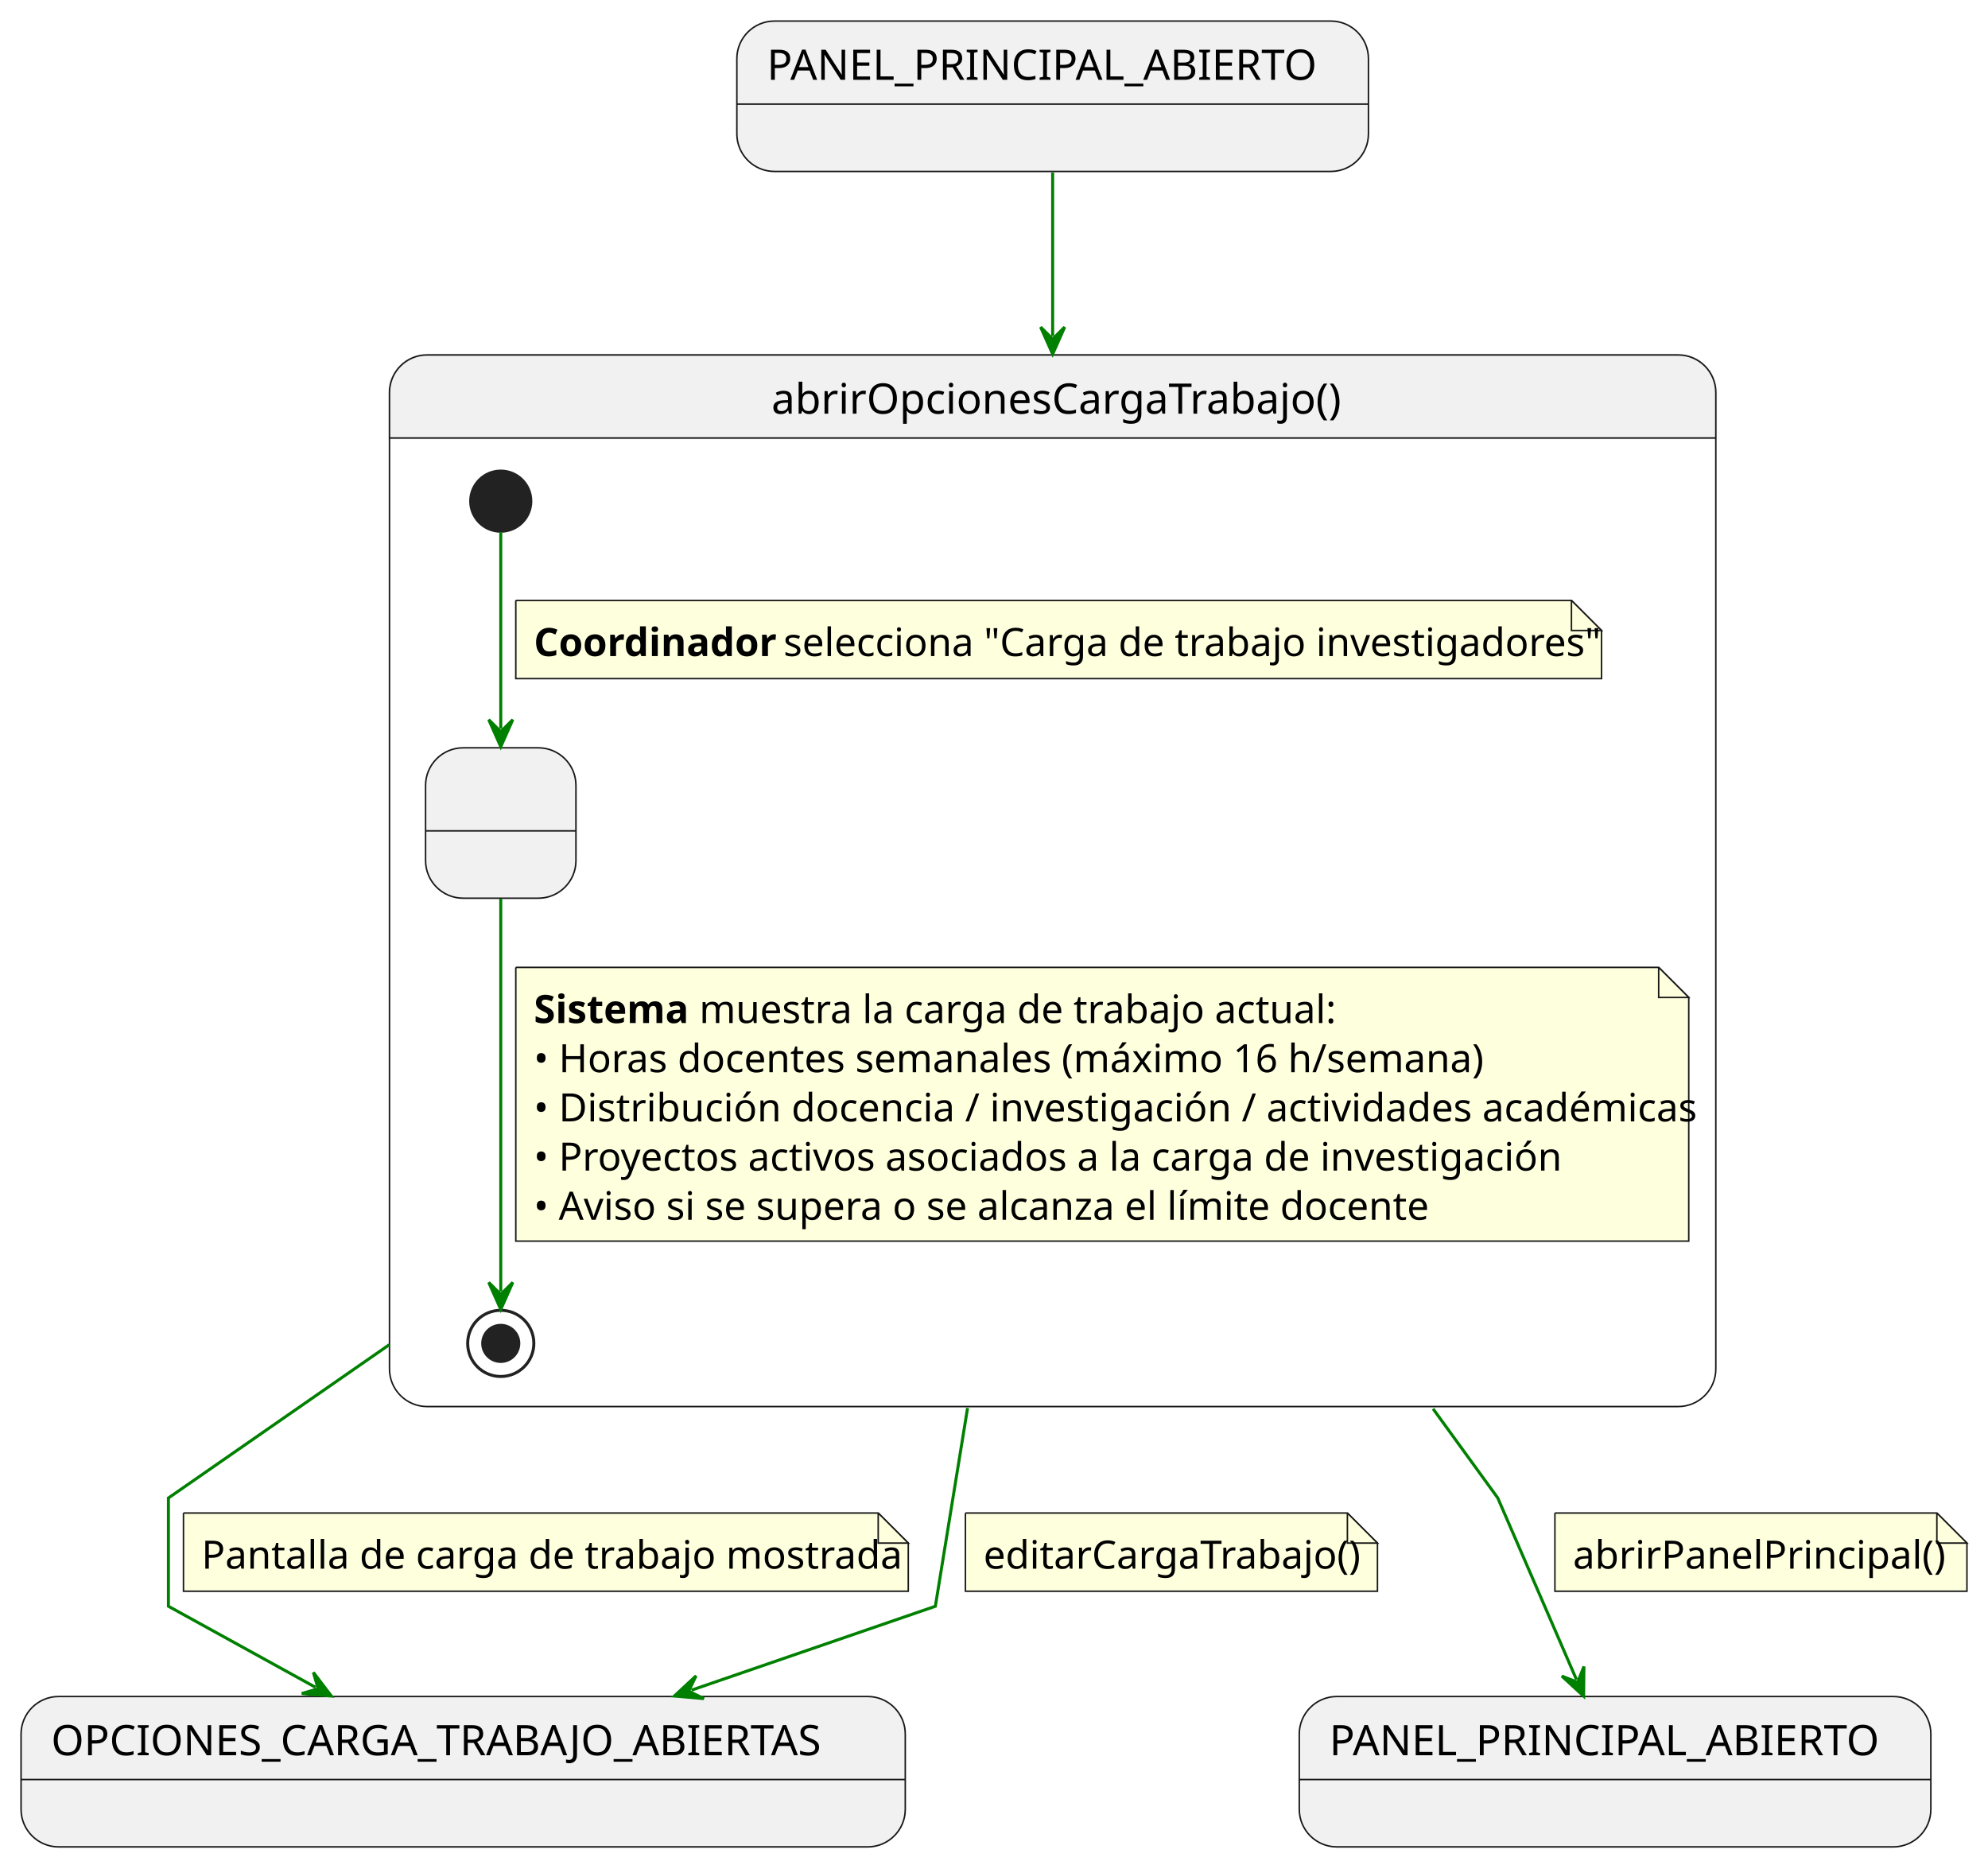
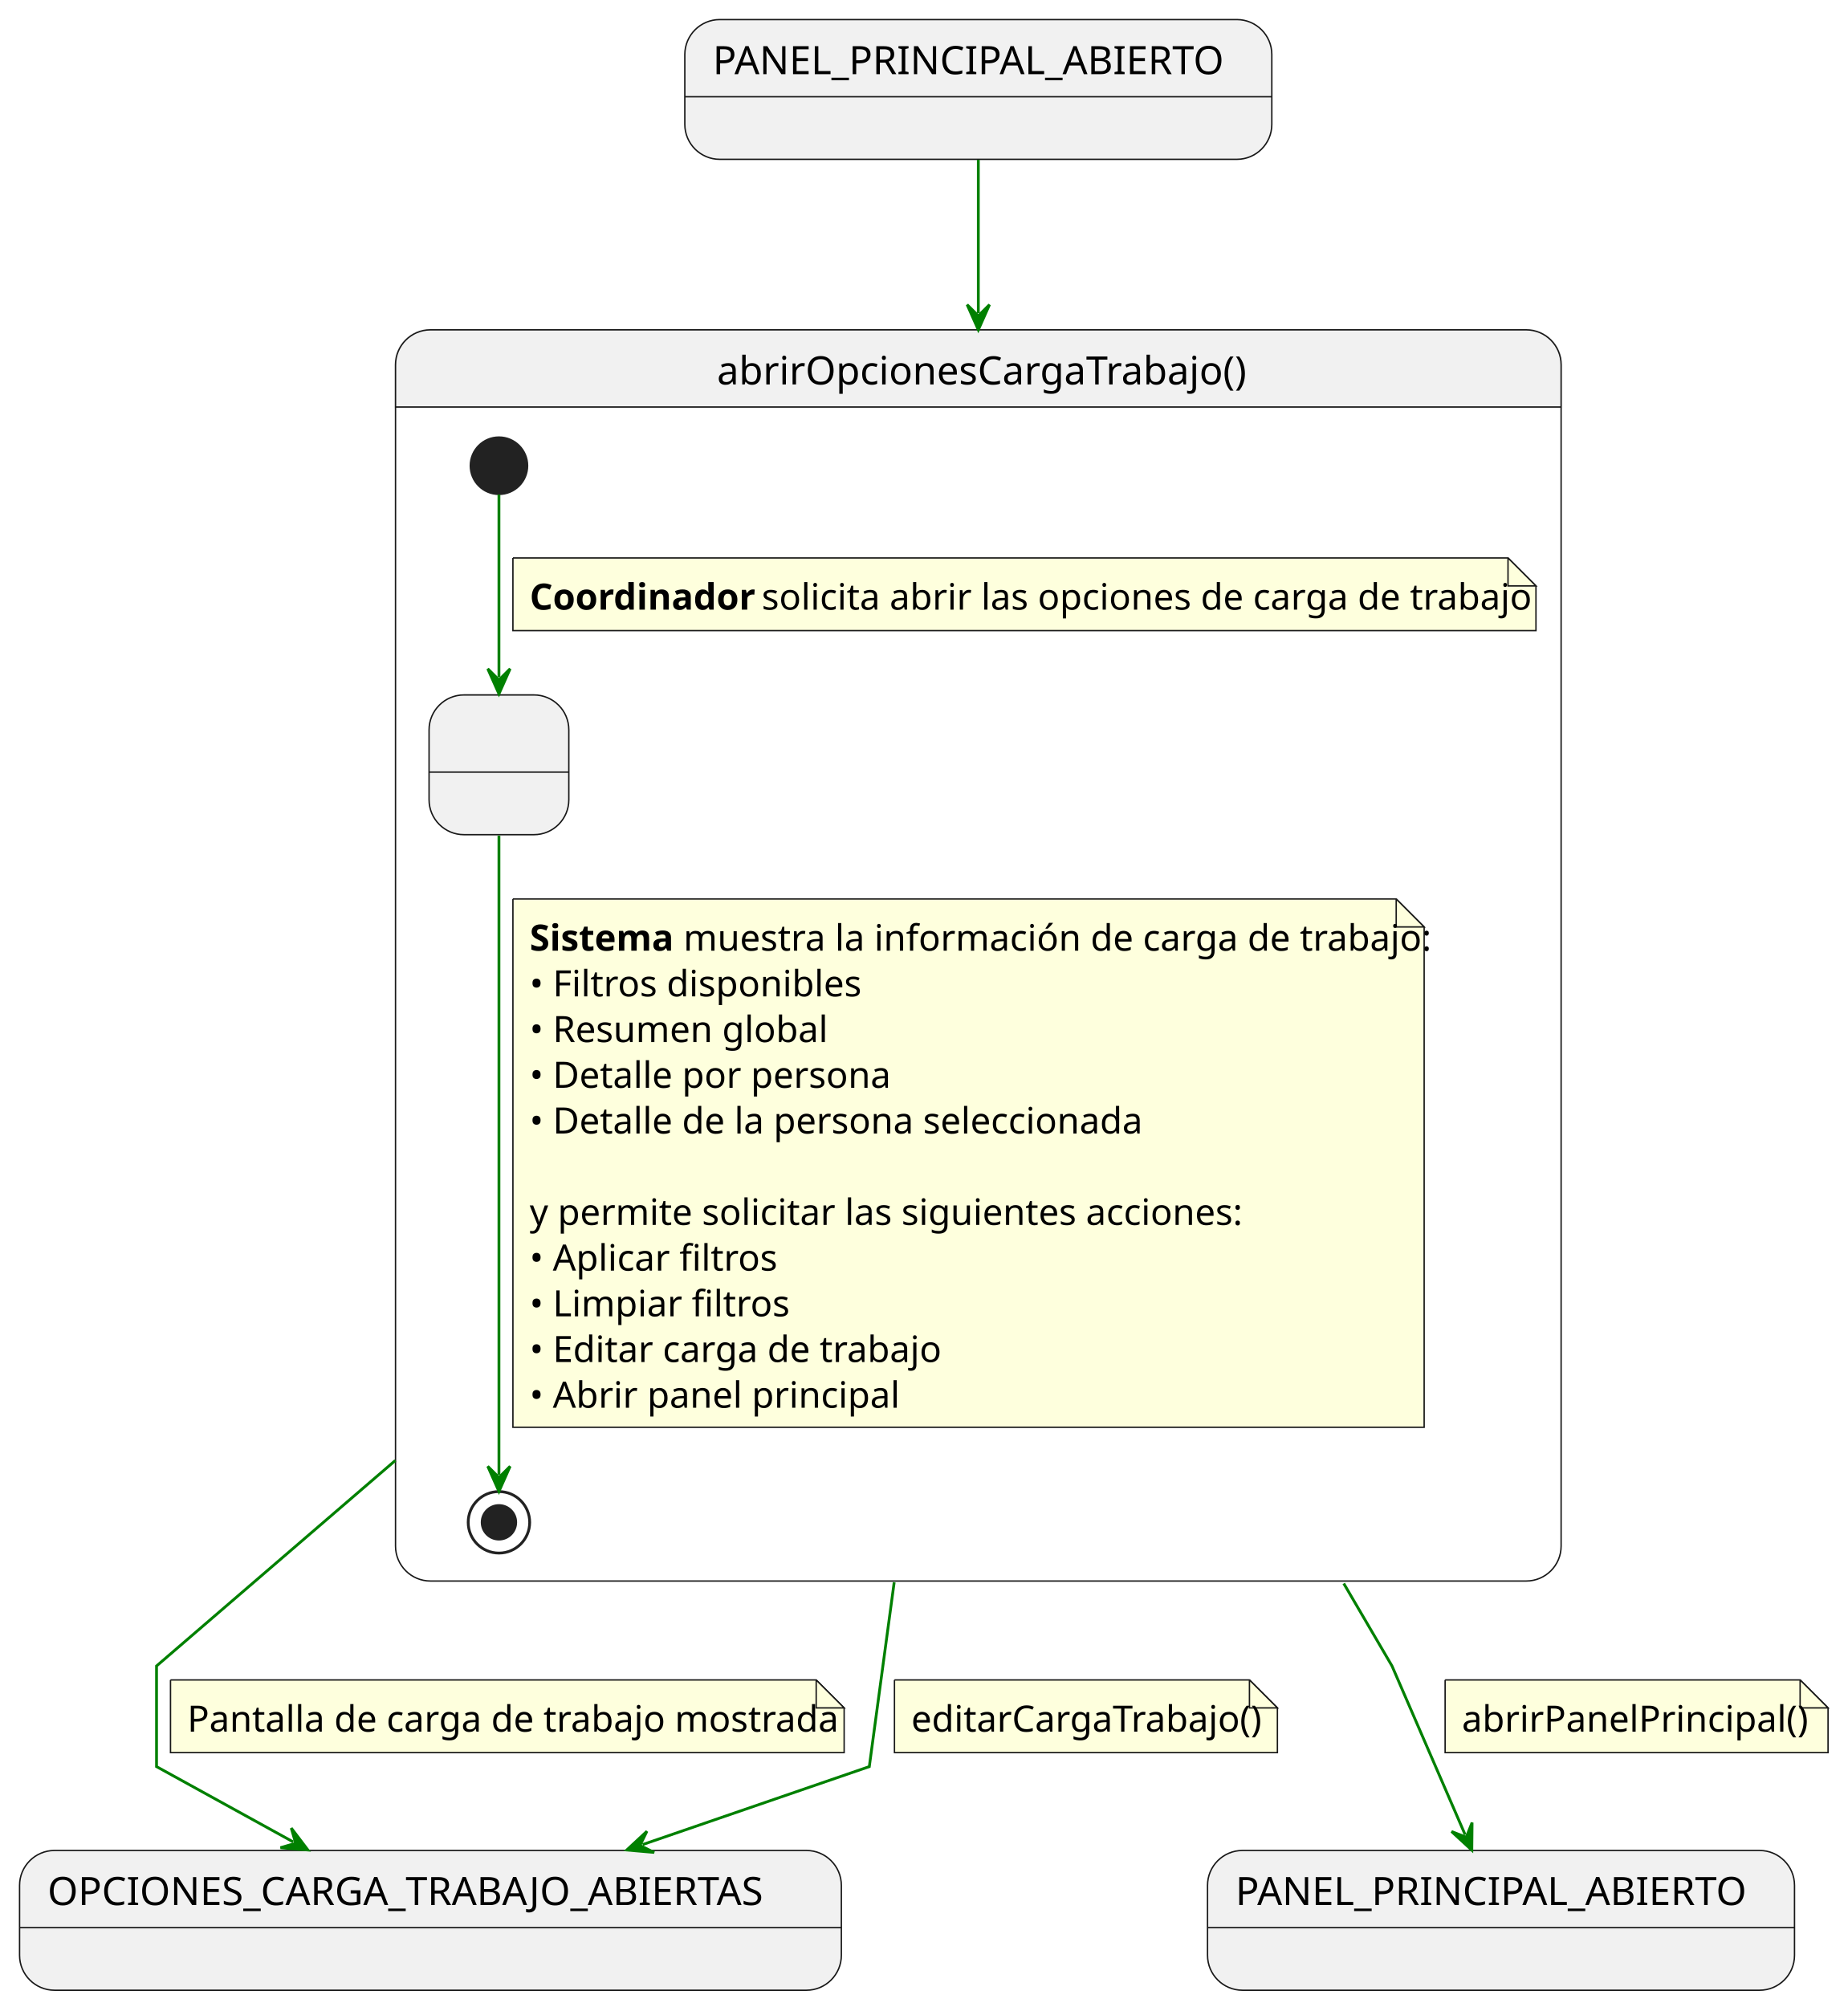
- <svg xmlns="http://www.w3.org/2000/svg" contentStyleType="text/css" height="620px" preserveAspectRatio="none" style="width:661px;height:620px;background:#FFFFFF;" version="1.1" viewBox="0 0 661 620" width="661px" zoomAndPan="magnify">
+ <svg xmlns="http://www.w3.org/2000/svg" contentStyleType="text/css" height="718px" preserveAspectRatio="none" style="width:661px;height:718px;background:#FFFFFF;" version="1.1" viewBox="0 0 661 718" width="661px" zoomAndPan="magnify">
  <defs />
  <g>
    <g id="in1">
      <rect fill="#F1F1F1" height="50" rx="12.5" ry="12.5" style="stroke:#181818;stroke-width:0.5;" width="210" x="245" y="7" />
      <line style="stroke:#181818;stroke-width:0.5;" x1="245" x2="455" y1="34.609" y2="34.609" />
      <text fill="#000000" font-family="sans-serif" font-size="14" lengthAdjust="spacing" textLength="190" x="255" y="26.533">PANEL_PRINCIPAL_ABIERTO</text>
    </g>
-     <path d="M142,118 L558,118 A12.5,12.5 0 0 1 570.5,130.5 L570.5,145.609 L129.5,145.609 L129.5,130.5 A12.5,12.5 0 0 1 142,118 " fill="#F1F1F1" style="stroke:#F1F1F1;stroke-width:1.0;" />
-     <rect fill="none" height="349.609" rx="12.5" ry="12.5" style="stroke:#181818;stroke-width:0.5;" width="441" x="129.5" y="118" />
-     <line style="stroke:#181818;stroke-width:0.5;" x1="129.5" x2="570.5" y1="145.609" y2="145.609" />
+     <path d="M154,118 L546,118 A12.5,12.5 0 0 1 558.5,130.5 L558.5,145.609 L141.5,145.609 L141.5,130.5 A12.5,12.5 0 0 1 154,118 " fill="#F1F1F1" style="stroke:#F1F1F1;stroke-width:1.0;" />
+     <rect fill="none" height="447.609" rx="12.5" ry="12.5" style="stroke:#181818;stroke-width:0.5;" width="417" x="141.5" y="118" />
+     <line style="stroke:#181818;stroke-width:0.5;" x1="141.5" x2="558.5" y1="145.609" y2="145.609" />
    <text fill="#000000" font-family="sans-serif" font-size="14" lengthAdjust="spacing" textLength="187" x="256.5" y="137.533">abrirOpcionesCargaTrabajo()</text>
    <g id="abrirOpcionesCargaTrabajo.CargandoCargaTrabajo">
-       <rect fill="#F1F1F1" height="50" rx="12.5" ry="12.5" style="stroke:#181818;stroke-width:0.5;" width="50" x="141.5" y="248.609" />
-       <line style="stroke:#181818;stroke-width:0.5;" x1="141.5" x2="191.5" y1="276.219" y2="276.219" />
-       <text fill="#000000" font-family="sans-serif" font-size="14" lengthAdjust="spacing" textLength="4" x="164.5" y="268.143"> </text>
+       <rect fill="#F1F1F1" height="50" rx="12.5" ry="12.5" style="stroke:#181818;stroke-width:0.5;" width="50" x="153.5" y="248.609" />
+       <line style="stroke:#181818;stroke-width:0.5;" x1="153.5" x2="203.5" y1="276.219" y2="276.219" />
+       <text fill="#000000" font-family="sans-serif" font-size="14" lengthAdjust="spacing" textLength="4" x="176.5" y="268.143"> </text>
    </g>
-     <ellipse cx="166.5" cy="166.609" fill="#222222" rx="10" ry="10" style="stroke:#222222;stroke-width:1.0;" />
-     <ellipse cx="166.5" cy="446.609" fill="none" rx="11" ry="11" style="stroke:#222222;stroke-width:1.0;" />
-     <ellipse cx="166.5" cy="446.609" fill="#222222" rx="6" ry="6" style="stroke:#222222;stroke-width:1.0;" />
+     <ellipse cx="178.5" cy="166.609" fill="#222222" rx="10" ry="10" style="stroke:#222222;stroke-width:1.0;" />
+     <ellipse cx="178.5" cy="544.609" fill="none" rx="11" ry="11" style="stroke:#222222;stroke-width:1.0;" />
+     <ellipse cx="178.5" cy="544.609" fill="#222222" rx="6" ry="6" style="stroke:#222222;stroke-width:1.0;" />
    <g id="link_*start*abrirOpcionesCargaTrabajo_CargandoCargaTrabajo">
-       <path d="M166.5,176.929 C166.5,192.789 166.5,219.519 166.5,242.249 " fill="none" id="*start*abrirOpcionesCargaTrabajo-to-CargandoCargaTrabajo" style="stroke:#008000;stroke-width:1.0;" />
-       <polygon fill="#008000" points="166.5,248.249,170.5,239.249,166.5,243.249,162.5,239.249,166.5,248.249" style="stroke:#008000;stroke-width:1.0;" />
-       <path d="M171.5,199.609 L171.5,225.609 L532.5,225.609 L532.5,209.609 L522.5,199.609 L171.5,199.609 " fill="#FEFFDD" style="stroke:#181818;stroke-width:0.5;" />
-       <path d="M522.5,199.609 L522.5,209.609 L532.5,209.609 L522.5,199.609 " fill="#FEFFDD" style="stroke:#181818;stroke-width:0.5;" />
-       <text fill="#000000" font-family="sans-serif" font-size="13" font-weight="bold" lengthAdjust="spacing" textLength="79" x="177.5" y="218.105">Coordinador</text>
-       <text fill="#000000" font-family="sans-serif" font-size="13" lengthAdjust="spacing" textLength="257" x="260.5" y="218.105">selecciona "Carga de trabajo investigadores"</text>
+       <path d="M178.5,176.929 C178.5,192.789 178.5,219.519 178.5,242.249 " fill="none" id="*start*abrirOpcionesCargaTrabajo-to-CargandoCargaTrabajo" style="stroke:#008000;stroke-width:1.0;" />
+       <polygon fill="#008000" points="178.5,248.249,182.5,239.249,178.5,243.249,174.5,239.249,178.5,248.249" style="stroke:#008000;stroke-width:1.0;" />
+       <path d="M183.5,199.609 L183.5,225.609 L549.5,225.609 L549.5,209.609 L539.5,199.609 L183.5,199.609 " fill="#FEFFDD" style="stroke:#181818;stroke-width:0.5;" />
+       <path d="M539.5,199.609 L539.5,209.609 L549.5,209.609 L539.5,199.609 " fill="#FEFFDD" style="stroke:#181818;stroke-width:0.5;" />
+       <text fill="#000000" font-family="sans-serif" font-size="13" font-weight="bold" lengthAdjust="spacing" textLength="79" x="189.5" y="218.105">Coordinador</text>
+       <text fill="#000000" font-family="sans-serif" font-size="13" lengthAdjust="spacing" textLength="262" x="272.5" y="218.105">solicita abrir las opciones de carga de trabajo</text>
    </g>
    <g id="link_CargandoCargaTrabajo_*end*abrirOpcionesCargaTrabajo">
-       <path d="M166.5,298.749 C166.5,336.679 166.5,402.659 166.5,429.329 " fill="none" id="CargandoCargaTrabajo-to-*end*abrirOpcionesCargaTrabajo" style="stroke:#008000;stroke-width:1.0;" />
-       <polygon fill="#008000" points="166.5,435.329,170.5,426.329,166.5,430.329,162.5,426.329,166.5,435.329" style="stroke:#008000;stroke-width:1.0;" />
-       <path d="M171.5,321.609 L171.5,412.609 L561.5,412.609 L561.5,331.609 L551.5,321.609 L171.5,321.609 " fill="#FEFFDD" style="stroke:#181818;stroke-width:0.5;" />
-       <path d="M551.5,321.609 L551.5,331.609 L561.5,331.609 L551.5,321.609 " fill="#FEFFDD" style="stroke:#181818;stroke-width:0.5;" />
-       <text fill="#000000" font-family="sans-serif" font-size="13" font-weight="bold" lengthAdjust="spacing" textLength="51" x="177.5" y="340.104">Sistema</text>
-       <text fill="#000000" font-family="sans-serif" font-size="13" lengthAdjust="spacing" textLength="201" x="232.5" y="340.104">muestra la carga de trabajo actual:</text>
-       <text fill="#000000" font-family="sans-serif" font-size="13" lengthAdjust="spacing" textLength="304" x="177.5" y="356.456">• Horas docentes semanales (máximo 16 h/semana)</text>
-       <text fill="#000000" font-family="sans-serif" font-size="13" lengthAdjust="spacing" textLength="369" x="177.5" y="372.808">• Distribución docencia / investigación / actividades académicas</text>
-       <text fill="#000000" font-family="sans-serif" font-size="13" lengthAdjust="spacing" textLength="332" x="177.5" y="389.159">• Proyectos activos asociados a la carga de investigación</text>
-       <text fill="#000000" font-family="sans-serif" font-size="13" lengthAdjust="spacing" textLength="292" x="177.5" y="405.511">• Aviso si se supera o se alcanza el límite docente</text>
+       <path d="M178.5,298.959 C178.5,355.729 178.5,489.009 178.5,527.569 " fill="none" id="CargandoCargaTrabajo-to-*end*abrirOpcionesCargaTrabajo" style="stroke:#008000;stroke-width:1.0;" />
+       <polygon fill="#008000" points="178.5,533.569,182.5,524.569,178.5,528.569,174.5,524.569,178.5,533.569" style="stroke:#008000;stroke-width:1.0;" />
+       <path d="M183.5,321.609 L183.5,510.609 L509.5,510.609 L509.5,331.609 L499.5,321.609 L183.5,321.609 " fill="#FEFFDD" style="stroke:#181818;stroke-width:0.5;" />
+       <path d="M499.5,321.609 L499.5,331.609 L509.5,331.609 L499.5,321.609 " fill="#FEFFDD" style="stroke:#181818;stroke-width:0.5;" />
+       <text fill="#000000" font-family="sans-serif" font-size="13" font-weight="bold" lengthAdjust="spacing" textLength="51" x="189.5" y="340.104">Sistema</text>
+       <text fill="#000000" font-family="sans-serif" font-size="13" lengthAdjust="spacing" textLength="250" x="244.5" y="340.104">muestra la información de carga de trabajo:</text>
+       <text fill="#000000" font-family="sans-serif" font-size="13" lengthAdjust="spacing" textLength="114" x="189.5" y="356.456">• Filtros disponibles</text>
+       <text fill="#000000" font-family="sans-serif" font-size="13" lengthAdjust="spacing" textLength="102" x="189.5" y="372.808">• Resumen global</text>
+       <text fill="#000000" font-family="sans-serif" font-size="13" lengthAdjust="spacing" textLength="121" x="189.5" y="389.159">• Detalle por persona</text>
+       <text fill="#000000" font-family="sans-serif" font-size="13" lengthAdjust="spacing" textLength="211" x="189.5" y="405.511">• Detalle de la persona seleccionada</text>
+       <text fill="#000000" font-family="sans-serif" font-size="13" lengthAdjust="spacing" textLength="4" x="189.5" y="421.862"> </text>
+       <text fill="#000000" font-family="sans-serif" font-size="13" lengthAdjust="spacing" textLength="247" x="189.5" y="438.214">y permite solicitar las siguientes acciones:</text>
+       <text fill="#000000" font-family="sans-serif" font-size="13" lengthAdjust="spacing" textLength="84" x="189.5" y="454.565">• Aplicar filtros</text>
+       <text fill="#000000" font-family="sans-serif" font-size="13" lengthAdjust="spacing" textLength="86" x="189.5" y="470.917">• Limpiar filtros</text>
+       <text fill="#000000" font-family="sans-serif" font-size="13" lengthAdjust="spacing" textLength="140" x="189.5" y="487.269">• Editar carga de trabajo</text>
+       <text fill="#000000" font-family="sans-serif" font-size="13" lengthAdjust="spacing" textLength="123" x="189.5" y="503.62">• Abrir panel principal</text>
    </g>
    <g id="OPCIONES_CARGA_TRABAJO_ABIERTAS">
-       <rect fill="#F1F1F1" height="50" rx="12.5" ry="12.5" style="stroke:#181818;stroke-width:0.5;" width="294" x="7" y="564" />
-       <line style="stroke:#181818;stroke-width:0.5;" x1="7" x2="301" y1="591.609" y2="591.609" />
-       <text fill="#000000" font-family="sans-serif" font-size="14" lengthAdjust="spacing" textLength="274" x="17" y="583.533">OPCIONES_CARGA_TRABAJO_ABIERTAS</text>
+       <rect fill="#F1F1F1" height="50" rx="12.5" ry="12.5" style="stroke:#181818;stroke-width:0.5;" width="294" x="7" y="662" />
+       <line style="stroke:#181818;stroke-width:0.5;" x1="7" x2="301" y1="689.609" y2="689.609" />
+       <text fill="#000000" font-family="sans-serif" font-size="14" lengthAdjust="spacing" textLength="274" x="17" y="681.533">OPCIONES_CARGA_TRABAJO_ABIERTAS</text>
    </g>
    <g id="PANEL_PRINCIPAL_ABIERTO">
-       <rect fill="#F1F1F1" height="50" rx="12.5" ry="12.5" style="stroke:#181818;stroke-width:0.5;" width="210" x="432" y="564" />
-       <line style="stroke:#181818;stroke-width:0.5;" x1="432" x2="642" y1="591.609" y2="591.609" />
-       <text fill="#000000" font-family="sans-serif" font-size="14" lengthAdjust="spacing" textLength="190" x="442" y="583.533">PANEL_PRINCIPAL_ABIERTO</text>
+       <rect fill="#F1F1F1" height="50" rx="12.5" ry="12.5" style="stroke:#181818;stroke-width:0.5;" width="210" x="432" y="662" />
+       <line style="stroke:#181818;stroke-width:0.5;" x1="432" x2="642" y1="689.609" y2="689.609" />
+       <text fill="#000000" font-family="sans-serif" font-size="14" lengthAdjust="spacing" textLength="190" x="442" y="681.533">PANEL_PRINCIPAL_ABIERTO</text>
    </g>
    <g id="link_in1_abrirOpcionesCargaTrabajo">
-       <path d="M350,57.37 C350,72.73 350,88.09 350,111.73 " fill="none" id="in1-to-abrirOpcionesCargaTrabajo" style="stroke:#008000;stroke-width:1.0;" />
-       <polygon fill="#008000" points="350,117.73,354,108.73,350,112.73,346,108.73,350,117.73" style="stroke:#008000;stroke-width:1.0;" />
+       <path d="M350,57.17 C350,72.41 350,87.77 350,112 " fill="none" id="in1-to-abrirOpcionesCargaTrabajo" style="stroke:#008000;stroke-width:1.0;" />
+       <polygon fill="#008000" points="350,118,354,109,350,113,346,109,350,118" style="stroke:#008000;stroke-width:1.0;" />
    </g>
    <g id="link_abrirOpcionesCargaTrabajo_OPCIONES_CARGA_TRABAJO_ABIERTAS">
-       <path d="M129.43,447.05 C87.28,476.3 56,498 56,498 C56,498 56,534 56,534 C56,534 78.814,546.575 104.904,560.945 " fill="none" id="abrirOpcionesCargaTrabajo-to-OPCIONES_CARGA_TRABAJO_ABIERTAS" style="stroke:#008000;stroke-width:1.0;" />
-       <polygon fill="#008000" points="110.16,563.84,104.207,555.994,105.78,561.428,100.347,563.002,110.16,563.84" style="stroke:#008000;stroke-width:1.0;" />
-       <path d="M61,503 L61,529 L302,529 L302,513 L292,503 L61,503 " fill="#FEFFDD" style="stroke:#181818;stroke-width:0.5;" />
-       <path d="M292,503 L292,513 L302,513 L292,503 " fill="#FEFFDD" style="stroke:#181818;stroke-width:0.5;" />
-       <text fill="#000000" font-family="sans-serif" font-size="13" lengthAdjust="spacing" textLength="220" x="67" y="521.495">Pantalla de carga de trabajo mostrada</text>
+       <path d="M141.43,522.48 C93.35,563.86 56,596 56,596 C56,596 56,632 56,632 C56,632 78.814,644.575 104.904,658.945 " fill="none" id="abrirOpcionesCargaTrabajo-to-OPCIONES_CARGA_TRABAJO_ABIERTAS" style="stroke:#008000;stroke-width:1.0;" />
+       <polygon fill="#008000" points="110.16,661.84,104.207,653.994,105.78,659.428,100.347,661.002,110.16,661.84" style="stroke:#008000;stroke-width:1.0;" />
+       <path d="M61,601 L61,627 L302,627 L302,611 L292,601 L61,601 " fill="#FEFFDD" style="stroke:#181818;stroke-width:0.5;" />
+       <path d="M292,601 L292,611 L302,611 L292,601 " fill="#FEFFDD" style="stroke:#181818;stroke-width:0.5;" />
+       <text fill="#000000" font-family="sans-serif" font-size="13" lengthAdjust="spacing" textLength="220" x="67" y="619.495">Pantalla de carga de trabajo mostrada</text>
    </g>
    <g id="link_abrirOpcionesCargaTrabajo_OPCIONES_CARGA_TRABAJO_ABIERTAS">
-       <path d="M321.71,468.1 C315.63,505.48 311,534 311,534 C311,534 271.714,547.52 229.904,561.89 " fill="none" id="abrirOpcionesCargaTrabajo-to-OPCIONES_CARGA_TRABAJO_ABIERTAS-1" style="stroke:#008000;stroke-width:1.0;" />
-       <polygon fill="#008000" points="224.23,563.84,234.042,564.697,228.958,562.215,231.441,557.132,224.23,563.84" style="stroke:#008000;stroke-width:1.0;" />
-       <path d="M321,503 L321,529 L458,529 L458,513 L448,503 L321,503 " fill="#FEFFDD" style="stroke:#181818;stroke-width:0.5;" />
-       <path d="M448,503 L448,513 L458,513 L448,503 " fill="#FEFFDD" style="stroke:#181818;stroke-width:0.5;" />
-       <text fill="#000000" font-family="sans-serif" font-size="13" lengthAdjust="spacing" textLength="116" x="327" y="521.495">editarCargaTrabajo()</text>
+       <path d="M319.9,566.06 C314.74,604.3 311,632 311,632 C311,632 271.714,645.52 229.904,659.89 " fill="none" id="abrirOpcionesCargaTrabajo-to-OPCIONES_CARGA_TRABAJO_ABIERTAS-1" style="stroke:#008000;stroke-width:1.0;" />
+       <polygon fill="#008000" points="224.23,661.84,234.042,662.697,228.958,660.215,231.441,655.132,224.23,661.84" style="stroke:#008000;stroke-width:1.0;" />
+       <path d="M320,601 L320,627 L457,627 L457,611 L447,601 L320,601 " fill="#FEFFDD" style="stroke:#181818;stroke-width:0.5;" />
+       <path d="M447,601 L447,611 L457,611 L447,601 " fill="#FEFFDD" style="stroke:#181818;stroke-width:0.5;" />
+       <text fill="#000000" font-family="sans-serif" font-size="13" lengthAdjust="spacing" textLength="116" x="326" y="619.495">editarCargaTrabajo()</text>
    </g>
    <g id="link_abrirOpcionesCargaTrabajo_PANEL_PRINCIPAL_ABIERTO">
-       <path d="M476.48,468.34 C489.46,486.23 498,498 498,498 C498,498 512.615,531.715 524.165,558.375 " fill="none" id="abrirOpcionesCargaTrabajo-to-PANEL_PRINCIPAL_ABIERTO" style="stroke:#008000;stroke-width:1.0;" />
-       <polygon fill="#008000" points="526.55,563.88,526.643,554.032,524.562,559.292,519.302,557.212,526.55,563.88" style="stroke:#008000;stroke-width:1.0;" />
-       <path d="M517,503 L517,529 L654,529 L654,513 L644,503 L517,503 " fill="#FEFFDD" style="stroke:#181818;stroke-width:0.5;" />
-       <path d="M644,503 L644,513 L654,513 L644,503 " fill="#FEFFDD" style="stroke:#181818;stroke-width:0.5;" />
-       <text fill="#000000" font-family="sans-serif" font-size="13" lengthAdjust="spacing" textLength="116" x="523" y="521.495">abrirPanelPrincipal()</text>
+       <path d="M480.73,566.48 C491.29,584.53 498,596 498,596 C498,596 512.615,629.715 524.165,656.375 " fill="none" id="abrirOpcionesCargaTrabajo-to-PANEL_PRINCIPAL_ABIERTO" style="stroke:#008000;stroke-width:1.0;" />
+       <polygon fill="#008000" points="526.55,661.88,526.643,652.032,524.562,657.292,519.302,655.212,526.55,661.88" style="stroke:#008000;stroke-width:1.0;" />
+       <path d="M517,601 L517,627 L654,627 L654,611 L644,601 L517,601 " fill="#FEFFDD" style="stroke:#181818;stroke-width:0.5;" />
+       <path d="M644,601 L644,611 L654,611 L644,601 " fill="#FEFFDD" style="stroke:#181818;stroke-width:0.5;" />
+       <text fill="#000000" font-family="sans-serif" font-size="13" lengthAdjust="spacing" textLength="116" x="523" y="619.495">abrirPanelPrincipal()</text>
    </g>
  </g>
</svg>
